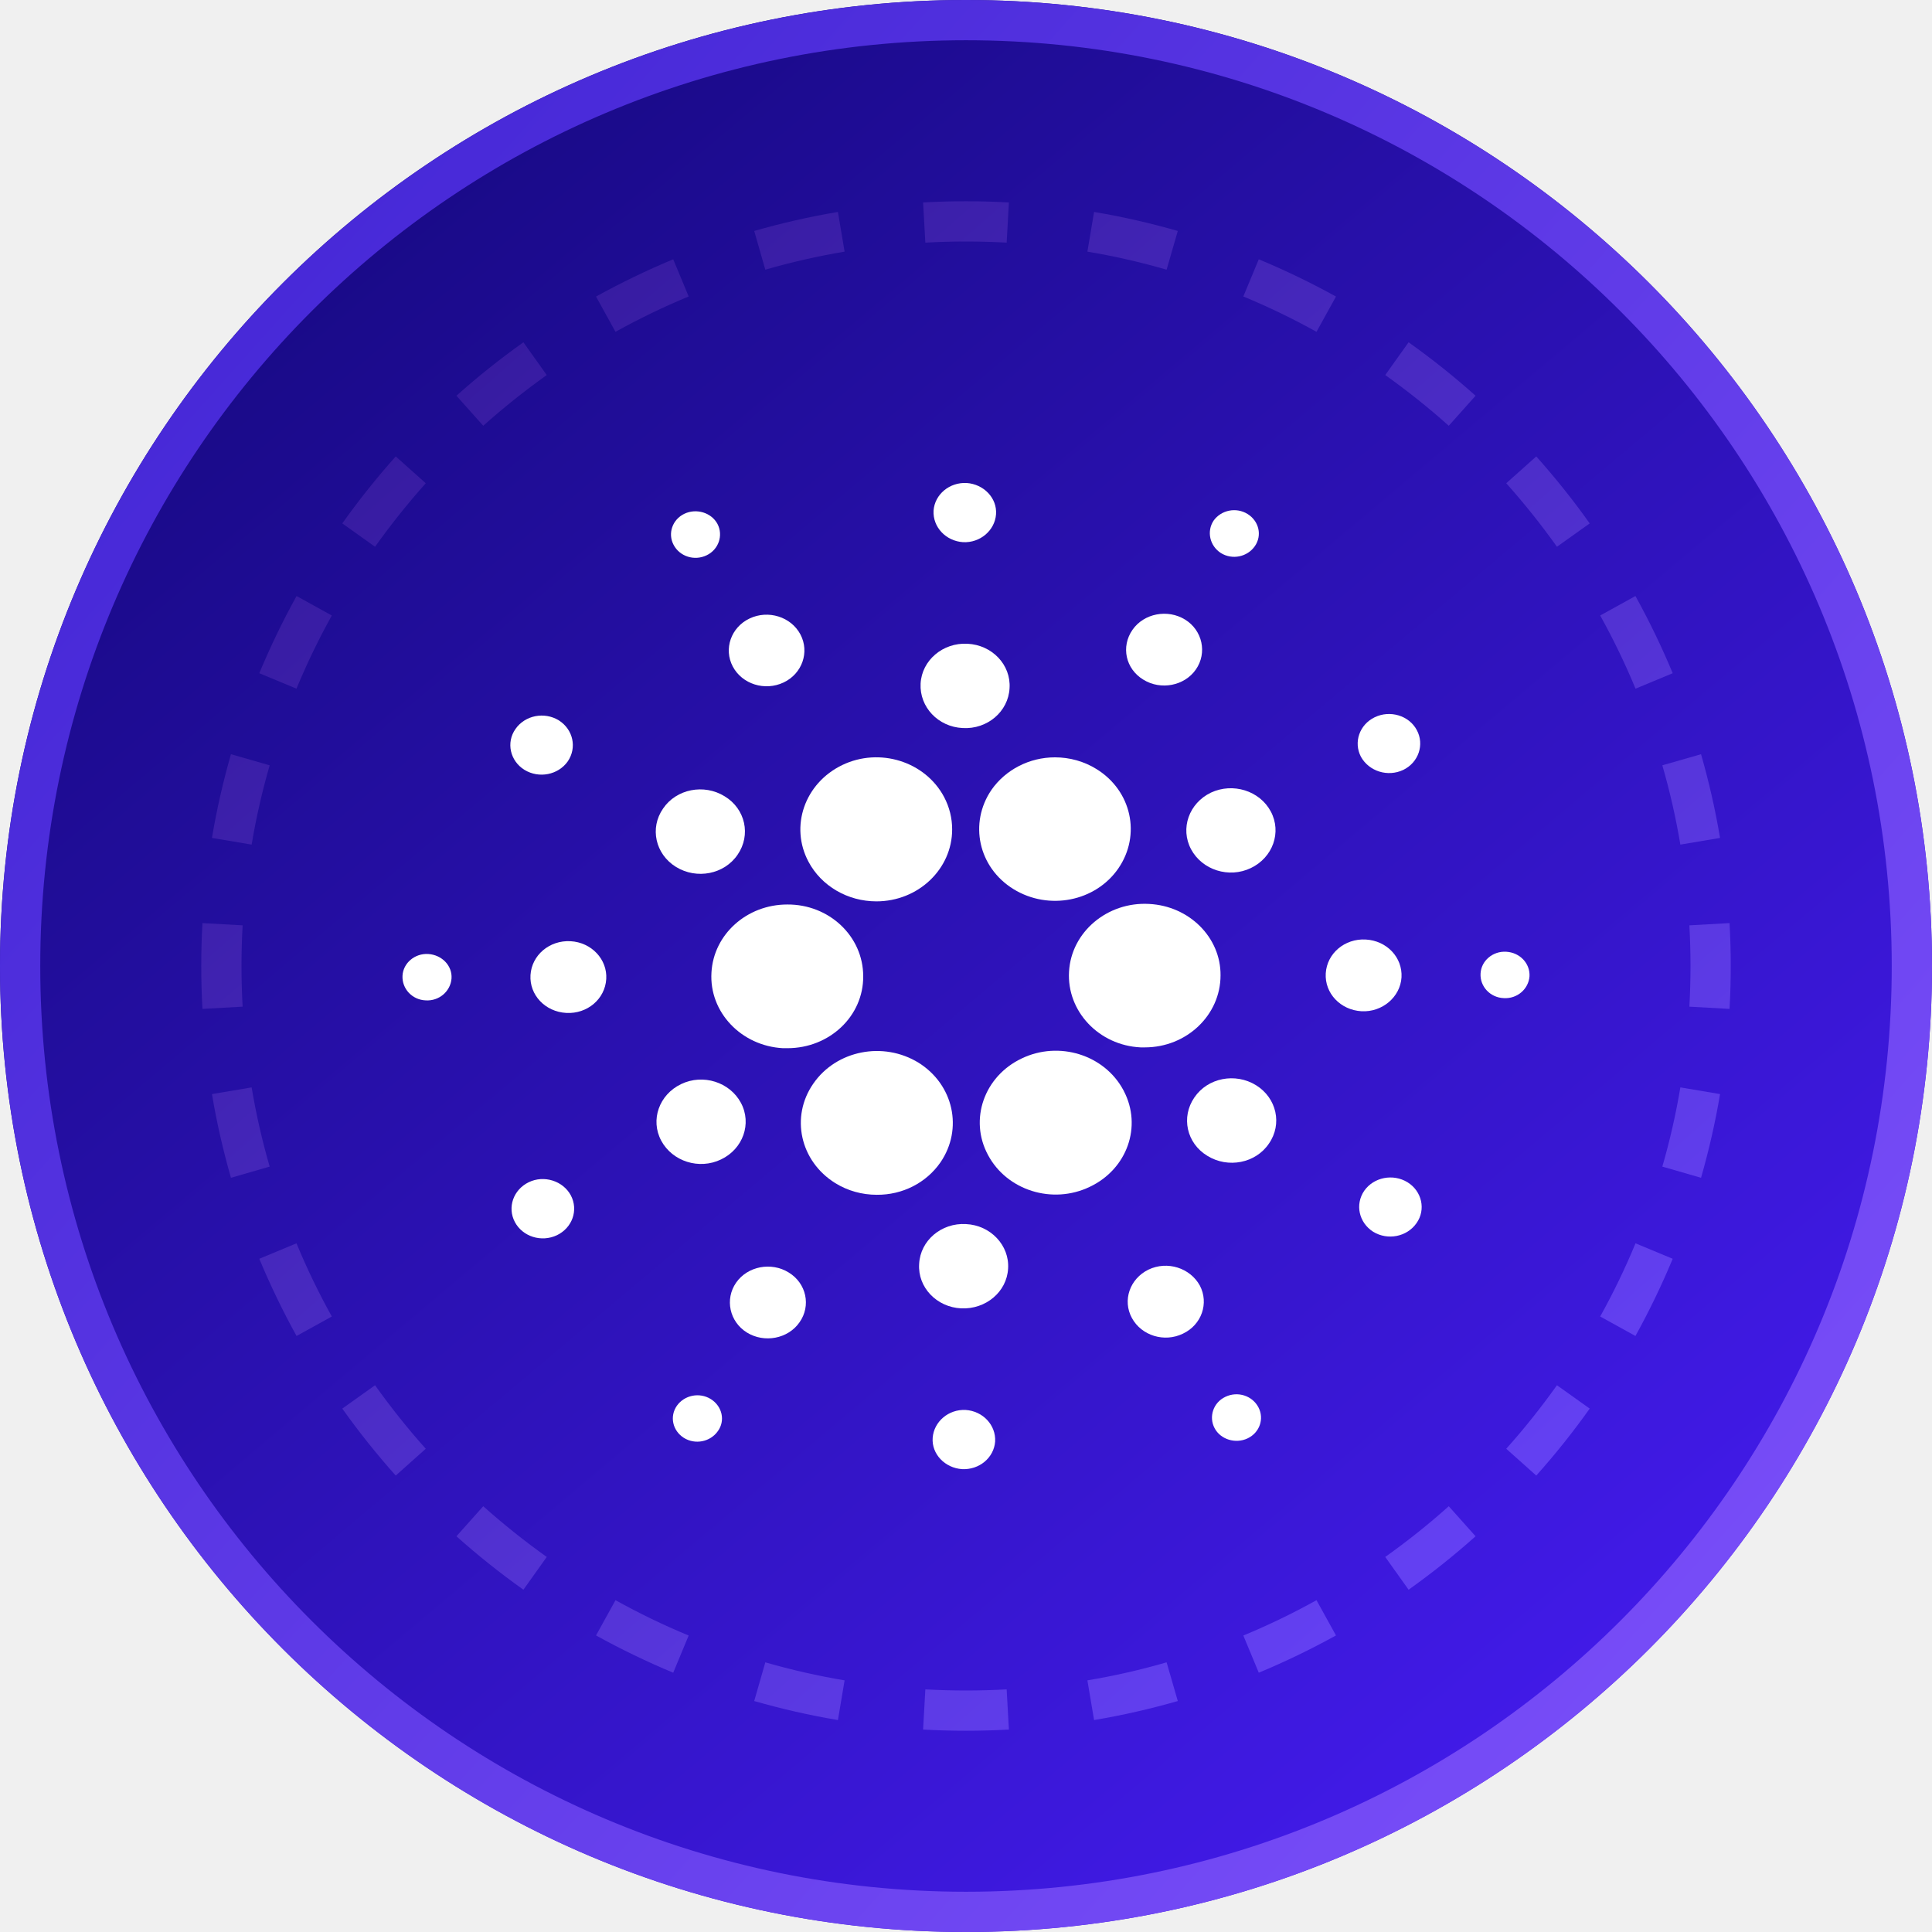
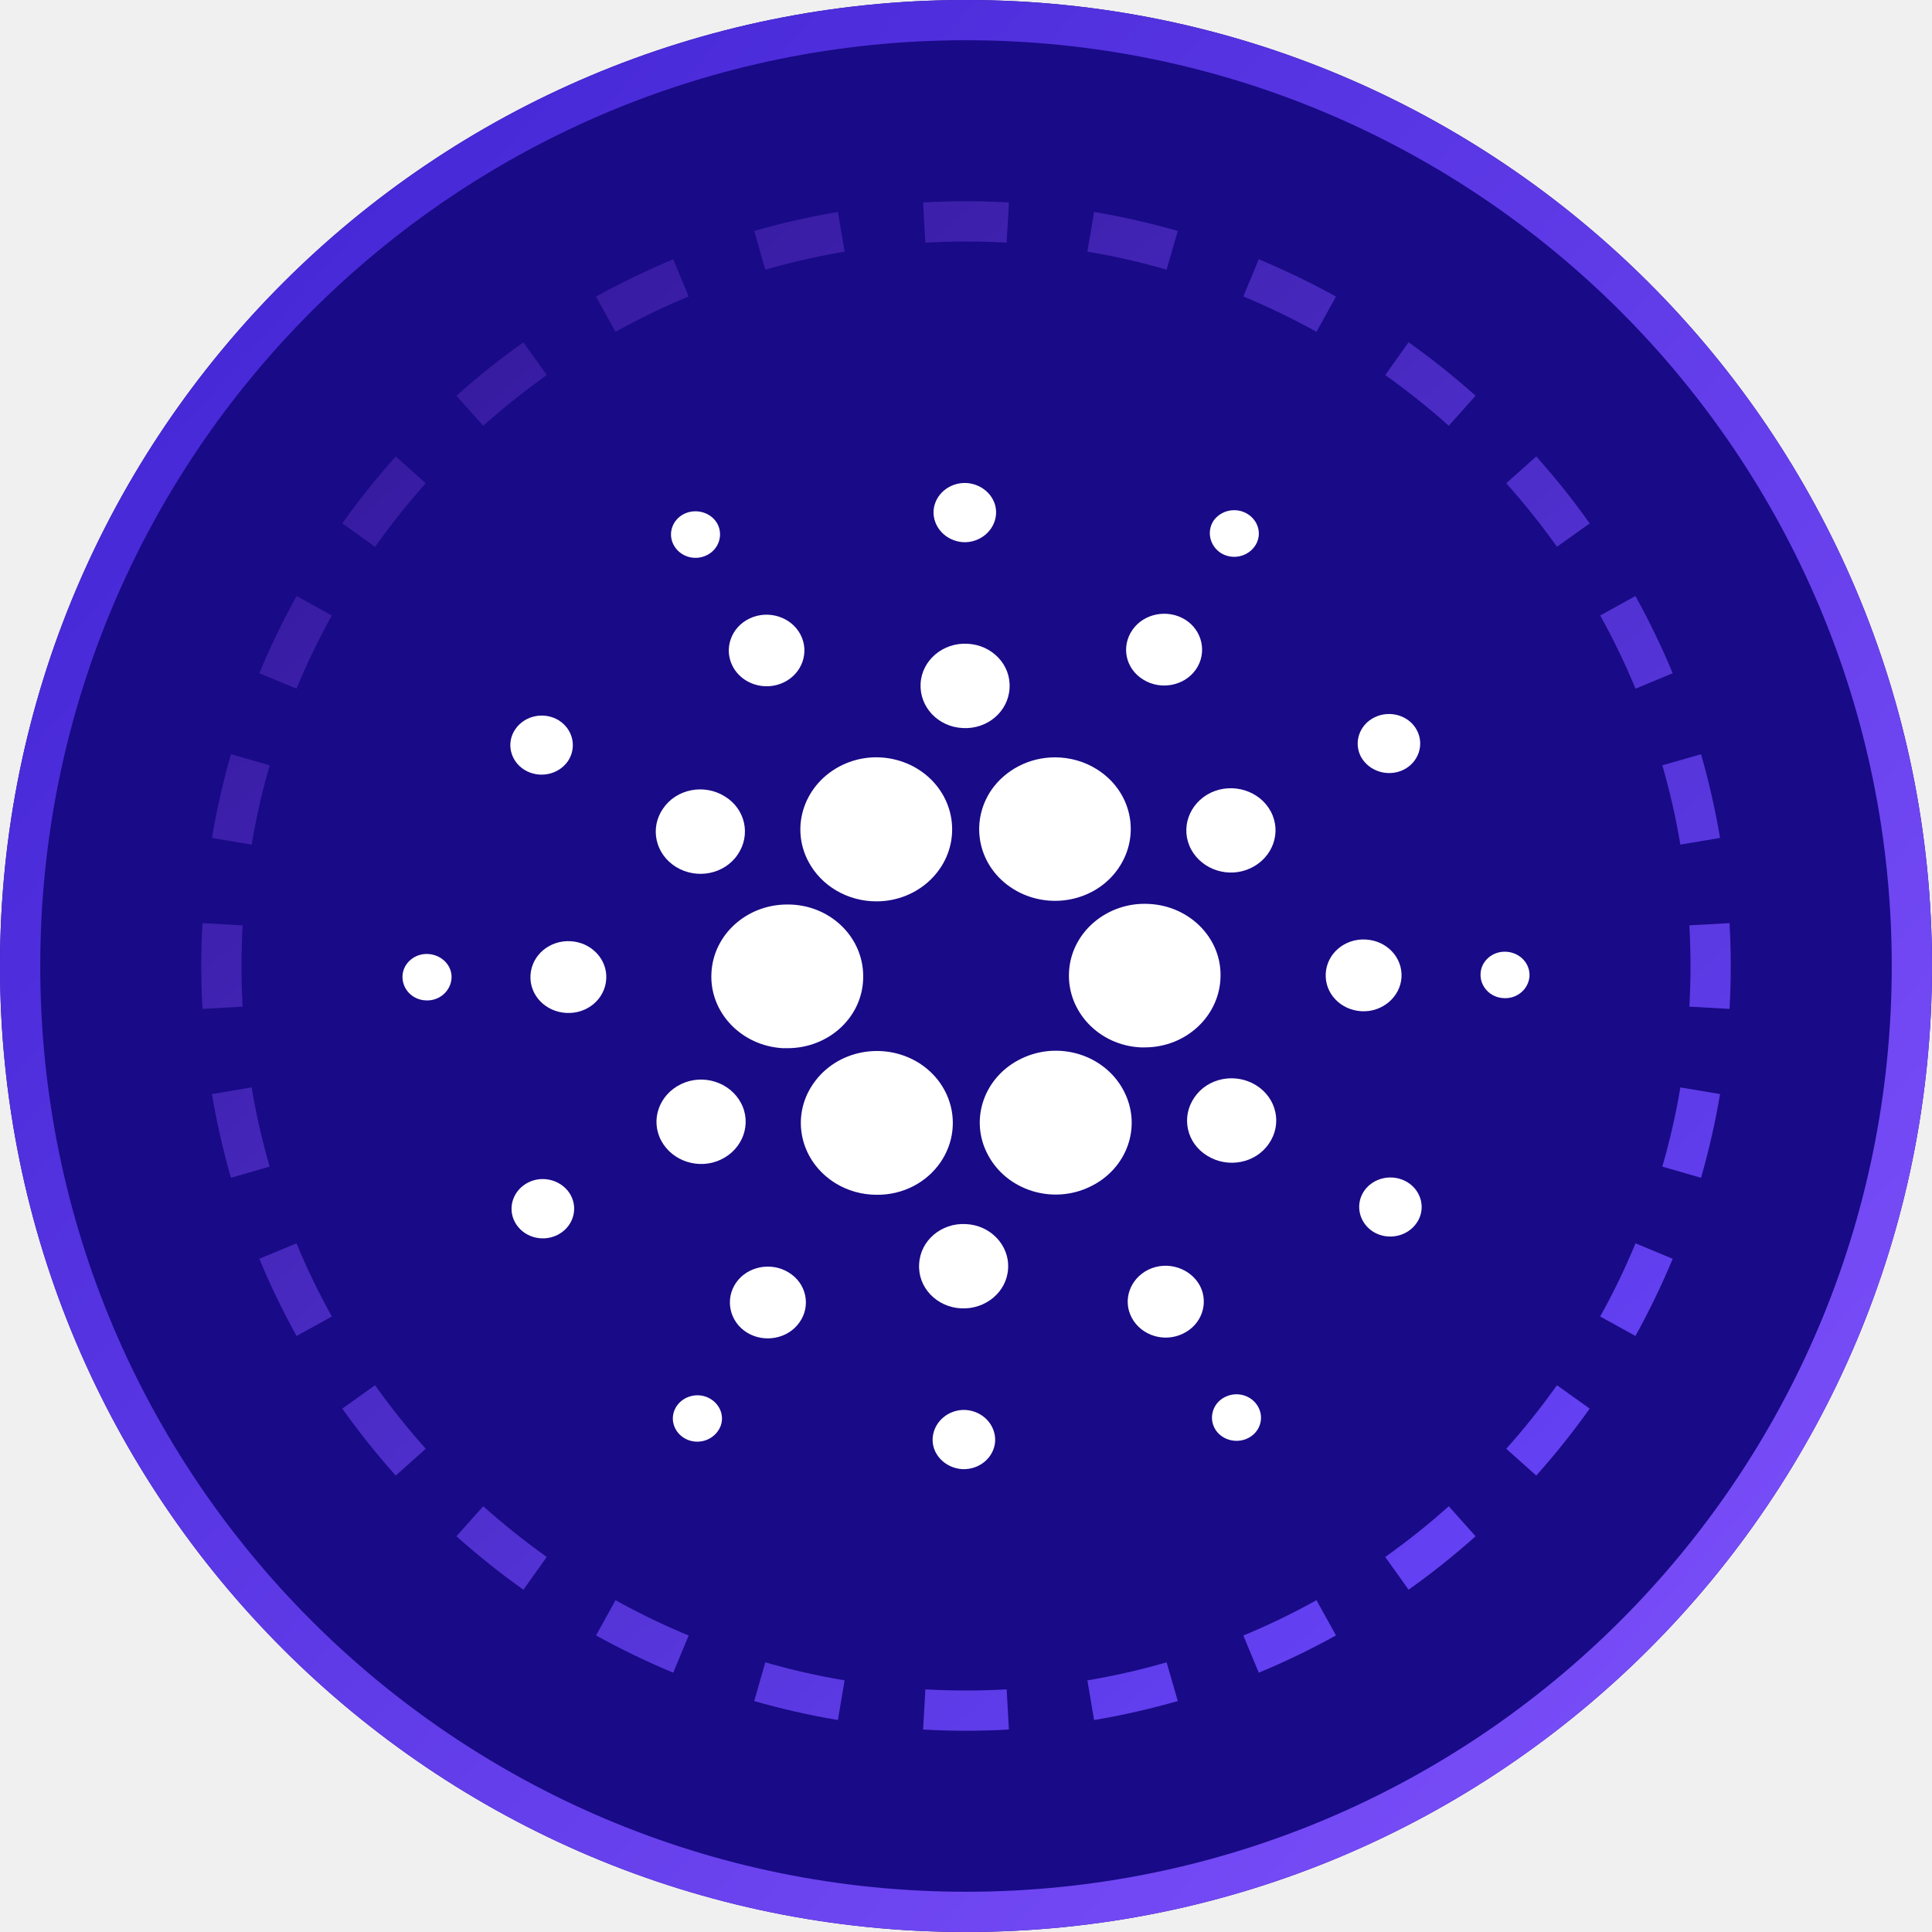
<svg xmlns="http://www.w3.org/2000/svg" width="24" height="24" viewBox="0 0 24 24" fill="none">
-   <circle cx="12" cy="12" r="12" fill="url(#paint0_linear_2233_69649)" />
-   <path fill-rule="evenodd" clip-rule="evenodd" d="M20.986 12.505C20.995 12.338 21 12.169 21 12C21 11.831 20.995 11.662 20.986 11.495L21.485 11.467C21.495 11.644 21.5 11.821 21.5 12C21.5 12.179 21.495 12.356 21.485 12.533L20.986 12.505ZM20.874 10.492L21.367 10.409C21.308 10.055 21.228 9.708 21.131 9.369L20.65 9.507C20.743 9.829 20.818 10.157 20.874 10.492ZM20.317 8.555L20.779 8.363C20.642 8.034 20.487 7.713 20.316 7.404L19.878 7.646C20.041 7.939 20.188 8.243 20.317 8.555ZM19.341 6.792L19.748 6.502C19.542 6.212 19.32 5.934 19.084 5.67L18.711 6.003C18.935 6.254 19.145 6.517 19.341 6.792ZM17.997 5.289L18.33 4.916C18.066 4.68 17.788 4.458 17.498 4.252L17.208 4.659C17.483 4.855 17.747 5.065 17.997 5.289ZM16.354 4.122L16.596 3.684C16.287 3.513 15.966 3.358 15.637 3.221L15.445 3.683C15.757 3.812 16.061 3.959 16.354 4.122ZM14.492 3.35L14.631 2.869C14.292 2.772 13.945 2.692 13.591 2.633L13.508 3.126C13.843 3.182 14.171 3.257 14.492 3.35ZM12.505 3.014L12.533 2.515C12.356 2.505 12.179 2.5 12 2.5C11.821 2.5 11.644 2.505 11.467 2.515L11.495 3.014C11.662 3.005 11.831 3 12 3C12.169 3 12.338 3.005 12.505 3.014ZM10.492 3.126L10.409 2.633C10.055 2.692 9.708 2.772 9.369 2.869L9.507 3.35C9.829 3.257 10.157 3.182 10.492 3.126ZM8.555 3.683L8.363 3.221C8.034 3.358 7.713 3.513 7.404 3.684L7.646 4.122C7.939 3.959 8.243 3.812 8.555 3.683ZM6.792 4.659L6.502 4.252C6.212 4.458 5.934 4.68 5.67 4.916L6.003 5.289C6.254 5.065 6.517 4.855 6.792 4.659ZM5.289 6.003L4.916 5.67C4.68 5.934 4.458 6.212 4.252 6.502L4.659 6.792C4.855 6.517 5.065 6.254 5.289 6.003ZM4.122 7.646L3.684 7.404C3.513 7.713 3.358 8.034 3.221 8.363L3.683 8.555C3.812 8.243 3.959 7.939 4.122 7.646ZM3.35 9.507L2.869 9.369C2.772 9.708 2.692 10.055 2.633 10.409L3.126 10.492C3.182 10.157 3.257 9.829 3.35 9.507ZM3.014 11.495C3.005 11.662 3 11.831 3 12C3 12.169 3.005 12.338 3.014 12.505L2.515 12.533C2.505 12.356 2.5 12.179 2.5 12C2.5 11.821 2.505 11.644 2.515 11.467L3.014 11.495ZM3.126 13.508L2.633 13.591C2.692 13.945 2.772 14.292 2.869 14.631L3.35 14.492C3.257 14.171 3.182 13.843 3.126 13.508ZM3.683 15.445L3.221 15.637C3.358 15.966 3.513 16.287 3.684 16.596L4.122 16.354C3.959 16.061 3.812 15.757 3.683 15.445ZM4.659 17.208L4.252 17.498C4.458 17.788 4.68 18.066 4.916 18.33L5.289 17.997C5.065 17.747 4.855 17.483 4.659 17.208ZM6.003 18.711L5.67 19.084C5.934 19.32 6.212 19.542 6.502 19.748L6.792 19.341C6.517 19.145 6.254 18.935 6.003 18.711ZM7.646 19.878L7.404 20.316C7.713 20.487 8.034 20.642 8.363 20.779L8.555 20.317C8.243 20.188 7.939 20.041 7.646 19.878ZM9.507 20.65L9.369 21.131C9.708 21.228 10.055 21.308 10.409 21.367L10.492 20.874C10.157 20.818 9.829 20.743 9.507 20.65ZM11.495 20.986L11.467 21.485C11.644 21.495 11.821 21.5 12 21.5C12.179 21.5 12.356 21.495 12.533 21.485L12.505 20.986C12.338 20.995 12.169 21 12 21C11.831 21 11.662 20.995 11.495 20.986ZM13.508 20.874L13.591 21.367C13.945 21.308 14.292 21.228 14.631 21.131L14.492 20.65C14.171 20.743 13.843 20.818 13.508 20.874ZM15.445 20.317L15.637 20.779C15.966 20.642 16.287 20.487 16.596 20.316L16.354 19.878C16.061 20.041 15.757 20.188 15.445 20.317ZM17.208 19.341L17.498 19.748C17.788 19.542 18.066 19.32 18.33 19.084L17.997 18.711C17.747 18.935 17.483 19.145 17.208 19.341ZM18.711 17.997L19.084 18.33C19.32 18.066 19.542 17.788 19.748 17.498L19.341 17.208C19.145 17.483 18.935 17.747 18.711 17.997ZM19.878 16.354L20.316 16.596C20.487 16.287 20.642 15.966 20.779 15.637L20.317 15.445C20.188 15.757 20.041 16.061 19.878 16.354ZM20.65 14.492L21.131 14.631C21.228 14.292 21.308 13.945 21.367 13.591L20.874 13.508C20.818 13.843 20.743 14.171 20.65 14.492Z" fill="url(#paint1_linear_2233_69649)" />
-   <path fill-rule="evenodd" clip-rule="evenodd" d="M12 23.5C18.351 23.5 23.5 18.351 23.5 12C23.5 5.649 18.351 0.5 12 0.5C5.649 0.5 0.5 5.649 0.5 12C0.5 18.351 5.649 23.5 12 23.5ZM12 24C18.627 24 24 18.627 24 12C24 5.373 18.627 0 12 0C5.373 0 0 5.373 0 12C0 18.627 5.373 24 12 24Z" fill="url(#paint2_linear_2233_69649)" />
-   <g clip-path="url(#clip0_2233_69649)">
+   <circle cx="12" cy="12" r="12" fill="#190A87" />
+   <path fill-rule="evenodd" clip-rule="evenodd" d="M20.986 12.505C20.995 12.338 21 12.169 21 12C21 11.831 20.995 11.662 20.986 11.495L21.485 11.467C21.495 11.644 21.5 11.821 21.5 12C21.5 12.179 21.495 12.356 21.485 12.533L20.986 12.505ZM20.874 10.492L21.367 10.409C21.308 10.055 21.228 9.708 21.131 9.369L20.65 9.507C20.743 9.829 20.818 10.157 20.874 10.492ZM20.317 8.555L20.779 8.363C20.642 8.034 20.487 7.713 20.316 7.404L19.878 7.646C20.041 7.939 20.188 8.243 20.317 8.555ZM19.341 6.792L19.748 6.502C19.542 6.212 19.32 5.934 19.084 5.67L18.711 6.003C18.935 6.254 19.145 6.517 19.341 6.792ZM17.997 5.289L18.33 4.916C18.066 4.68 17.788 4.458 17.498 4.252L17.208 4.659C17.483 4.855 17.747 5.065 17.997 5.289ZM16.354 4.122L16.596 3.684C16.287 3.513 15.966 3.358 15.637 3.221L15.445 3.683C15.757 3.812 16.061 3.959 16.354 4.122ZM14.492 3.35L14.631 2.869C14.292 2.772 13.945 2.692 13.591 2.633L13.508 3.126C13.843 3.182 14.171 3.257 14.492 3.35ZM12.505 3.014L12.533 2.515C12.356 2.505 12.179 2.5 12 2.5C11.821 2.5 11.644 2.505 11.467 2.515L11.495 3.014C11.662 3.005 11.831 3 12 3C12.169 3 12.338 3.005 12.505 3.014ZM10.492 3.126L10.409 2.633C10.055 2.692 9.708 2.772 9.369 2.869L9.507 3.35C9.829 3.257 10.157 3.182 10.492 3.126ZM8.555 3.683L8.363 3.221C8.034 3.358 7.713 3.513 7.404 3.684L7.646 4.122C7.939 3.959 8.243 3.812 8.555 3.683ZM6.792 4.659L6.502 4.252C6.212 4.458 5.934 4.68 5.67 4.916L6.003 5.289C6.254 5.065 6.517 4.855 6.792 4.659ZM5.289 6.003L4.916 5.67C4.68 5.934 4.458 6.212 4.252 6.502L4.659 6.792C4.855 6.517 5.065 6.254 5.289 6.003ZM4.122 7.646L3.684 7.404C3.513 7.713 3.358 8.034 3.221 8.363L3.683 8.555C3.812 8.243 3.959 7.939 4.122 7.646ZM3.35 9.507L2.869 9.369C2.772 9.708 2.692 10.055 2.633 10.409L3.126 10.492C3.182 10.157 3.257 9.829 3.35 9.507ZM3.014 11.495C3.005 11.662 3 11.831 3 12C3 12.169 3.005 12.338 3.014 12.505L2.515 12.533C2.505 12.356 2.5 12.179 2.5 12C2.5 11.821 2.505 11.644 2.515 11.467L3.014 11.495ZM3.126 13.508L2.633 13.591C2.692 13.945 2.772 14.292 2.869 14.631L3.35 14.492C3.257 14.171 3.182 13.843 3.126 13.508ZM3.683 15.445L3.221 15.637C3.358 15.966 3.513 16.287 3.684 16.596L4.122 16.354C3.959 16.061 3.812 15.757 3.683 15.445ZM4.659 17.208L4.252 17.498C4.458 17.788 4.68 18.066 4.916 18.33L5.289 17.997C5.065 17.747 4.855 17.483 4.659 17.208ZM6.003 18.711L5.67 19.084C5.934 19.32 6.212 19.542 6.502 19.748L6.792 19.341C6.517 19.145 6.254 18.935 6.003 18.711ZM7.646 19.878L7.404 20.316C7.713 20.487 8.034 20.642 8.363 20.779L8.555 20.317C8.243 20.188 7.939 20.041 7.646 19.878ZM9.507 20.65L9.369 21.131C9.708 21.228 10.055 21.308 10.409 21.367L10.492 20.874C10.157 20.818 9.829 20.743 9.507 20.65ZM11.495 20.986L11.467 21.485C11.644 21.495 11.821 21.5 12 21.5C12.179 21.5 12.356 21.495 12.533 21.485L12.505 20.986C12.338 20.995 12.169 21 12 21C11.831 21 11.662 20.995 11.495 20.986ZM13.508 20.874L13.591 21.367C13.945 21.308 14.292 21.228 14.631 21.131L14.492 20.65C14.171 20.743 13.843 20.818 13.508 20.874ZM15.445 20.317L15.637 20.779C15.966 20.642 16.287 20.487 16.596 20.316L16.354 19.878C16.061 20.041 15.757 20.188 15.445 20.317ZM17.208 19.341L17.498 19.748C17.788 19.542 18.066 19.32 18.33 19.084L17.997 18.711C17.747 18.935 17.483 19.145 17.208 19.341ZM18.711 17.997L19.084 18.33C19.32 18.066 19.542 17.788 19.748 17.498L19.341 17.208C19.145 17.483 18.935 17.747 18.711 17.997ZM19.878 16.354L20.316 16.596C20.487 16.287 20.642 15.966 20.779 15.637L20.317 15.445C20.188 15.757 20.041 16.061 19.878 16.354ZM20.65 14.492L21.131 14.631C21.228 14.292 21.308 13.945 21.367 13.591L20.874 13.508C20.818 13.843 20.743 14.171 20.65 14.492Z" fill="url(#paint0_linear_2252_55813)" />
+   <path fill-rule="evenodd" clip-rule="evenodd" d="M12 23.5C18.351 23.5 23.5 18.351 23.5 12C23.5 5.649 18.351 0.5 12 0.5C5.649 0.5 0.5 5.649 0.5 12C0.5 18.351 5.649 23.5 12 23.5ZM12 24C18.627 24 24 18.627 24 12C24 5.373 18.627 0 12 0C5.373 0 0 5.373 0 12C0 18.627 5.373 24 12 24Z" fill="url(#paint1_linear_2252_55813)" />
+   <g clip-path="url(#clip0_2252_55813)">
    <path d="M8.838 12.081C8.808 12.572 9.207 12.993 9.726 13.021C9.745 13.021 9.764 13.021 9.782 13.021C10.305 13.021 10.727 12.622 10.723 12.127C10.723 11.632 10.301 11.232 9.779 11.236C9.278 11.236 8.864 11.607 8.838 12.081Z" fill="white" />
    <path d="M5.321 11.851C5.153 11.84 5.007 11.964 5 12.123C4.993 12.282 5.119 12.42 5.287 12.427C5.455 12.438 5.597 12.314 5.609 12.155C5.62 11.996 5.489 11.862 5.321 11.851Z" fill="white" />
-     <path d="M8.778 6.898C8.927 6.827 8.987 6.651 8.913 6.509C8.838 6.368 8.651 6.311 8.502 6.382C8.353 6.453 8.293 6.626 8.367 6.767C8.442 6.912 8.625 6.972 8.778 6.898C8.774 6.898 8.778 6.898 8.778 6.898Z" fill="white" />
+     <path d="M8.778 6.898C8.927 6.827 8.987 6.651 8.913 6.509C8.838 6.368 8.651 6.311 8.502 6.382C8.353 6.453 8.293 6.626 8.367 6.767C8.442 6.912 8.625 6.972 8.778 6.898C8.778 6.898 8.774 6.898 8.778 6.898Z" fill="white" />
    <path d="M9.734 8.478C9.965 8.369 10.059 8.1 9.943 7.881C9.827 7.662 9.543 7.573 9.312 7.683C9.081 7.792 8.987 8.061 9.103 8.28C9.219 8.499 9.502 8.588 9.734 8.478Z" fill="white" />
    <path d="M6.516 9.564C6.695 9.673 6.934 9.627 7.053 9.458C7.169 9.288 7.121 9.062 6.941 8.948C6.762 8.839 6.523 8.885 6.404 9.055C6.284 9.224 6.337 9.454 6.516 9.564Z" fill="white" />
    <path d="M7.087 11.692C6.826 11.678 6.605 11.865 6.59 12.113C6.575 12.36 6.773 12.569 7.035 12.583C7.296 12.597 7.516 12.41 7.531 12.162C7.546 11.918 7.348 11.706 7.087 11.692Z" fill="white" />
    <path d="M6.568 14.686C6.378 14.778 6.299 14.998 6.396 15.181C6.493 15.362 6.725 15.436 6.919 15.344C7.109 15.252 7.188 15.033 7.091 14.849C6.994 14.669 6.758 14.594 6.568 14.686Z" fill="white" />
    <path d="M8.397 10.769C8.655 10.928 8.998 10.861 9.163 10.617C9.331 10.373 9.26 10.048 9.002 9.892C8.745 9.733 8.401 9.801 8.237 10.044C8.069 10.285 8.14 10.61 8.397 10.769Z" fill="white" />
    <path d="M14.203 8.443C14.419 8.577 14.714 8.521 14.856 8.316C14.998 8.111 14.938 7.831 14.722 7.697C14.505 7.563 14.21 7.619 14.068 7.824C13.923 8.033 13.982 8.309 14.203 8.443Z" fill="white" />
    <path d="M15.166 6.87C15.308 6.958 15.494 6.919 15.588 6.785C15.681 6.651 15.64 6.474 15.498 6.385C15.356 6.297 15.17 6.336 15.076 6.467C14.987 6.601 15.028 6.781 15.166 6.87Z" fill="white" />
    <path d="M14.274 11.229C13.755 11.2 13.307 11.579 13.28 12.07C13.251 12.562 13.65 12.986 14.169 13.011C14.188 13.011 14.206 13.011 14.221 13.011C14.74 13.011 15.162 12.611 15.162 12.116C15.166 11.646 14.774 11.254 14.274 11.229Z" fill="white" />
    <path d="M10.044 10.706C10.204 11.006 10.529 11.197 10.887 11.197C11.406 11.197 11.828 10.797 11.828 10.303C11.828 10.165 11.795 10.027 11.727 9.899C11.492 9.458 10.925 9.281 10.462 9.504C9.995 9.73 9.809 10.267 10.044 10.706Z" fill="white" />
    <path d="M17.432 9.564C17.622 9.472 17.697 9.249 17.6 9.069C17.503 8.888 17.268 8.818 17.077 8.91C16.887 9.002 16.812 9.221 16.906 9.401C17.006 9.581 17.238 9.656 17.432 9.564Z" fill="white" />
    <path d="M15.043 9.846C14.77 9.977 14.658 10.292 14.796 10.55C14.934 10.808 15.267 10.914 15.539 10.783C15.812 10.652 15.924 10.338 15.786 10.08C15.648 9.822 15.315 9.719 15.043 9.846Z" fill="white" />
    <path d="M11.963 6.735C12.175 6.746 12.358 6.59 12.373 6.389C12.388 6.187 12.22 6.014 12.008 6C11.795 5.989 11.612 6.141 11.597 6.343C11.586 6.548 11.75 6.721 11.963 6.735Z" fill="white" />
    <path d="M11.959 9.044C12.265 9.062 12.526 8.839 12.541 8.549C12.56 8.259 12.325 8.012 12.019 7.997C11.713 7.98 11.451 8.203 11.436 8.492C11.421 8.782 11.653 9.03 11.959 9.044Z" fill="white" />
-     <path d="M8.957 14.403C9.23 14.273 9.342 13.958 9.204 13.7C9.066 13.442 8.733 13.336 8.461 13.467C8.188 13.598 8.076 13.912 8.214 14.17C8.353 14.428 8.685 14.534 8.957 14.403Z" fill="white" />
+     <path d="M8.957 14.404C9.23 14.273 9.342 13.958 9.204 13.7C9.066 13.442 8.733 13.336 8.461 13.467C8.188 13.598 8.076 13.912 8.214 14.17C8.353 14.428 8.685 14.534 8.957 14.404Z" fill="white" />
    <path d="M12.317 9.811C12.034 10.225 12.153 10.776 12.59 11.045C13.027 11.314 13.609 11.2 13.893 10.787C14.177 10.373 14.057 9.822 13.62 9.553C13.467 9.458 13.288 9.408 13.105 9.408C12.788 9.408 12.493 9.56 12.317 9.811Z" fill="white" />
    <path d="M13.956 13.544C13.721 13.102 13.154 12.926 12.691 13.149C12.224 13.371 12.037 13.909 12.273 14.347C12.508 14.789 13.075 14.966 13.538 14.743C14.001 14.524 14.191 13.993 13.96 13.552C13.96 13.548 13.96 13.548 13.956 13.544Z" fill="white" />
    <path d="M15.603 13.481C15.345 13.322 15.002 13.389 14.837 13.633C14.669 13.877 14.74 14.202 14.998 14.358C15.255 14.517 15.599 14.45 15.763 14.206C15.931 13.965 15.86 13.64 15.603 13.481Z" fill="white" />
    <path d="M17.41 12.141C17.424 11.893 17.227 11.685 16.965 11.671C16.704 11.657 16.484 11.844 16.469 12.091C16.454 12.339 16.652 12.547 16.913 12.562C17.171 12.576 17.395 12.385 17.41 12.141Z" fill="white" />
    <path d="M18.712 11.823C18.544 11.812 18.399 11.936 18.392 12.095C18.384 12.254 18.511 12.392 18.679 12.399C18.847 12.41 18.989 12.286 19 12.127C19.008 11.968 18.881 11.833 18.712 11.823Z" fill="white" />
    <path d="M17.484 14.686C17.305 14.577 17.066 14.623 16.947 14.792C16.831 14.962 16.88 15.188 17.059 15.302C17.238 15.411 17.477 15.365 17.596 15.195C17.716 15.026 17.663 14.796 17.484 14.686Z" fill="white" />
    <path d="M8.83 17.38C8.689 17.292 8.502 17.331 8.409 17.462C8.315 17.596 8.356 17.773 8.494 17.861C8.636 17.95 8.823 17.911 8.916 17.78C9.013 17.649 8.972 17.469 8.83 17.38Z" fill="white" />
-     <path d="M15.222 17.352C15.072 17.423 15.013 17.599 15.088 17.741C15.162 17.882 15.349 17.939 15.498 17.868C15.648 17.797 15.707 17.624 15.633 17.483C15.558 17.338 15.375 17.278 15.222 17.352C15.226 17.352 15.222 17.352 15.222 17.352Z" fill="white" />
-     <path d="M11.683 14.439C11.966 14.025 11.847 13.474 11.41 13.201C10.973 12.933 10.391 13.046 10.104 13.46C9.816 13.873 9.939 14.425 10.376 14.697C10.529 14.792 10.708 14.842 10.891 14.842C11.212 14.845 11.507 14.693 11.683 14.439Z" fill="white" />
+     <path d="M15.222 17.352C15.072 17.423 15.013 17.599 15.088 17.741C15.162 17.882 15.349 17.939 15.498 17.868C15.648 17.797 15.707 17.624 15.633 17.483C15.558 17.338 15.375 17.278 15.222 17.352C15.222 17.352 15.226 17.352 15.222 17.352Z" fill="white" />
+     <path d="M11.683 14.439C11.966 14.025 11.847 13.474 11.41 13.201C10.973 12.933 10.391 13.046 10.104 13.46C9.816 13.873 9.939 14.425 10.376 14.697C10.529 14.792 10.708 14.842 10.891 14.842C11.212 14.845 11.507 14.694 11.683 14.439Z" fill="white" />
    <path d="M9.797 15.807C9.581 15.673 9.286 15.729 9.144 15.934C9.002 16.139 9.062 16.419 9.278 16.553C9.495 16.687 9.79 16.631 9.932 16.426C10.077 16.221 10.018 15.941 9.797 15.807Z" fill="white" />
    <path d="M11.996 17.515C11.784 17.504 11.601 17.66 11.586 17.861C11.571 18.063 11.739 18.236 11.951 18.25C12.164 18.261 12.347 18.109 12.362 17.907C12.373 17.702 12.209 17.529 11.996 17.515Z" fill="white" />
    <path d="M12 15.206C11.694 15.188 11.432 15.411 11.418 15.701C11.399 15.991 11.634 16.238 11.94 16.253C12.246 16.267 12.508 16.047 12.523 15.758C12.541 15.471 12.306 15.22 12 15.206Z" fill="white" />
    <path d="M14.266 15.772C14.035 15.885 13.941 16.154 14.061 16.373C14.18 16.592 14.464 16.68 14.695 16.567C14.927 16.458 15.02 16.189 14.905 15.97C14.785 15.751 14.501 15.659 14.266 15.772Z" fill="white" />
  </g>
  <defs>
-     <linearGradient id="paint0_linear_2233_69649" x1="4" y1="3" x2="20" y2="22" gradientUnits="userSpaceOnUse">
-       <stop stop-color="#190A87" />
-       <stop offset="1" stop-color="#431BEC" />
-     </linearGradient>
-     <linearGradient id="paint1_linear_2233_69649" x1="5" y1="4" x2="19.5" y2="20.5" gradientUnits="userSpaceOnUse">
+     <linearGradient id="paint0_linear_2252_55813" x1="5" y1="4" x2="19.5" y2="20.5" gradientUnits="userSpaceOnUse">
      <stop stop-color="#34199C" />
      <stop offset="1" stop-color="#6844FB" />
    </linearGradient>
-     <linearGradient id="paint2_linear_2233_69649" x1="2.5" y1="3.5" x2="21.5" y2="20.5" gradientUnits="userSpaceOnUse">
+     <linearGradient id="paint1_linear_2252_55813" x1="2.5" y1="3.5" x2="21.5" y2="20.5" gradientUnits="userSpaceOnUse">
      <stop stop-color="#4628D7" />
      <stop offset="1" stop-color="#784DF8" />
    </linearGradient>
-     <clipPath id="clip0_2233_69649">
+     <clipPath id="clip0_2252_55813">
      <rect width="14" height="12.25" fill="white" transform="translate(5 6)" />
    </clipPath>
  </defs>
</svg>
